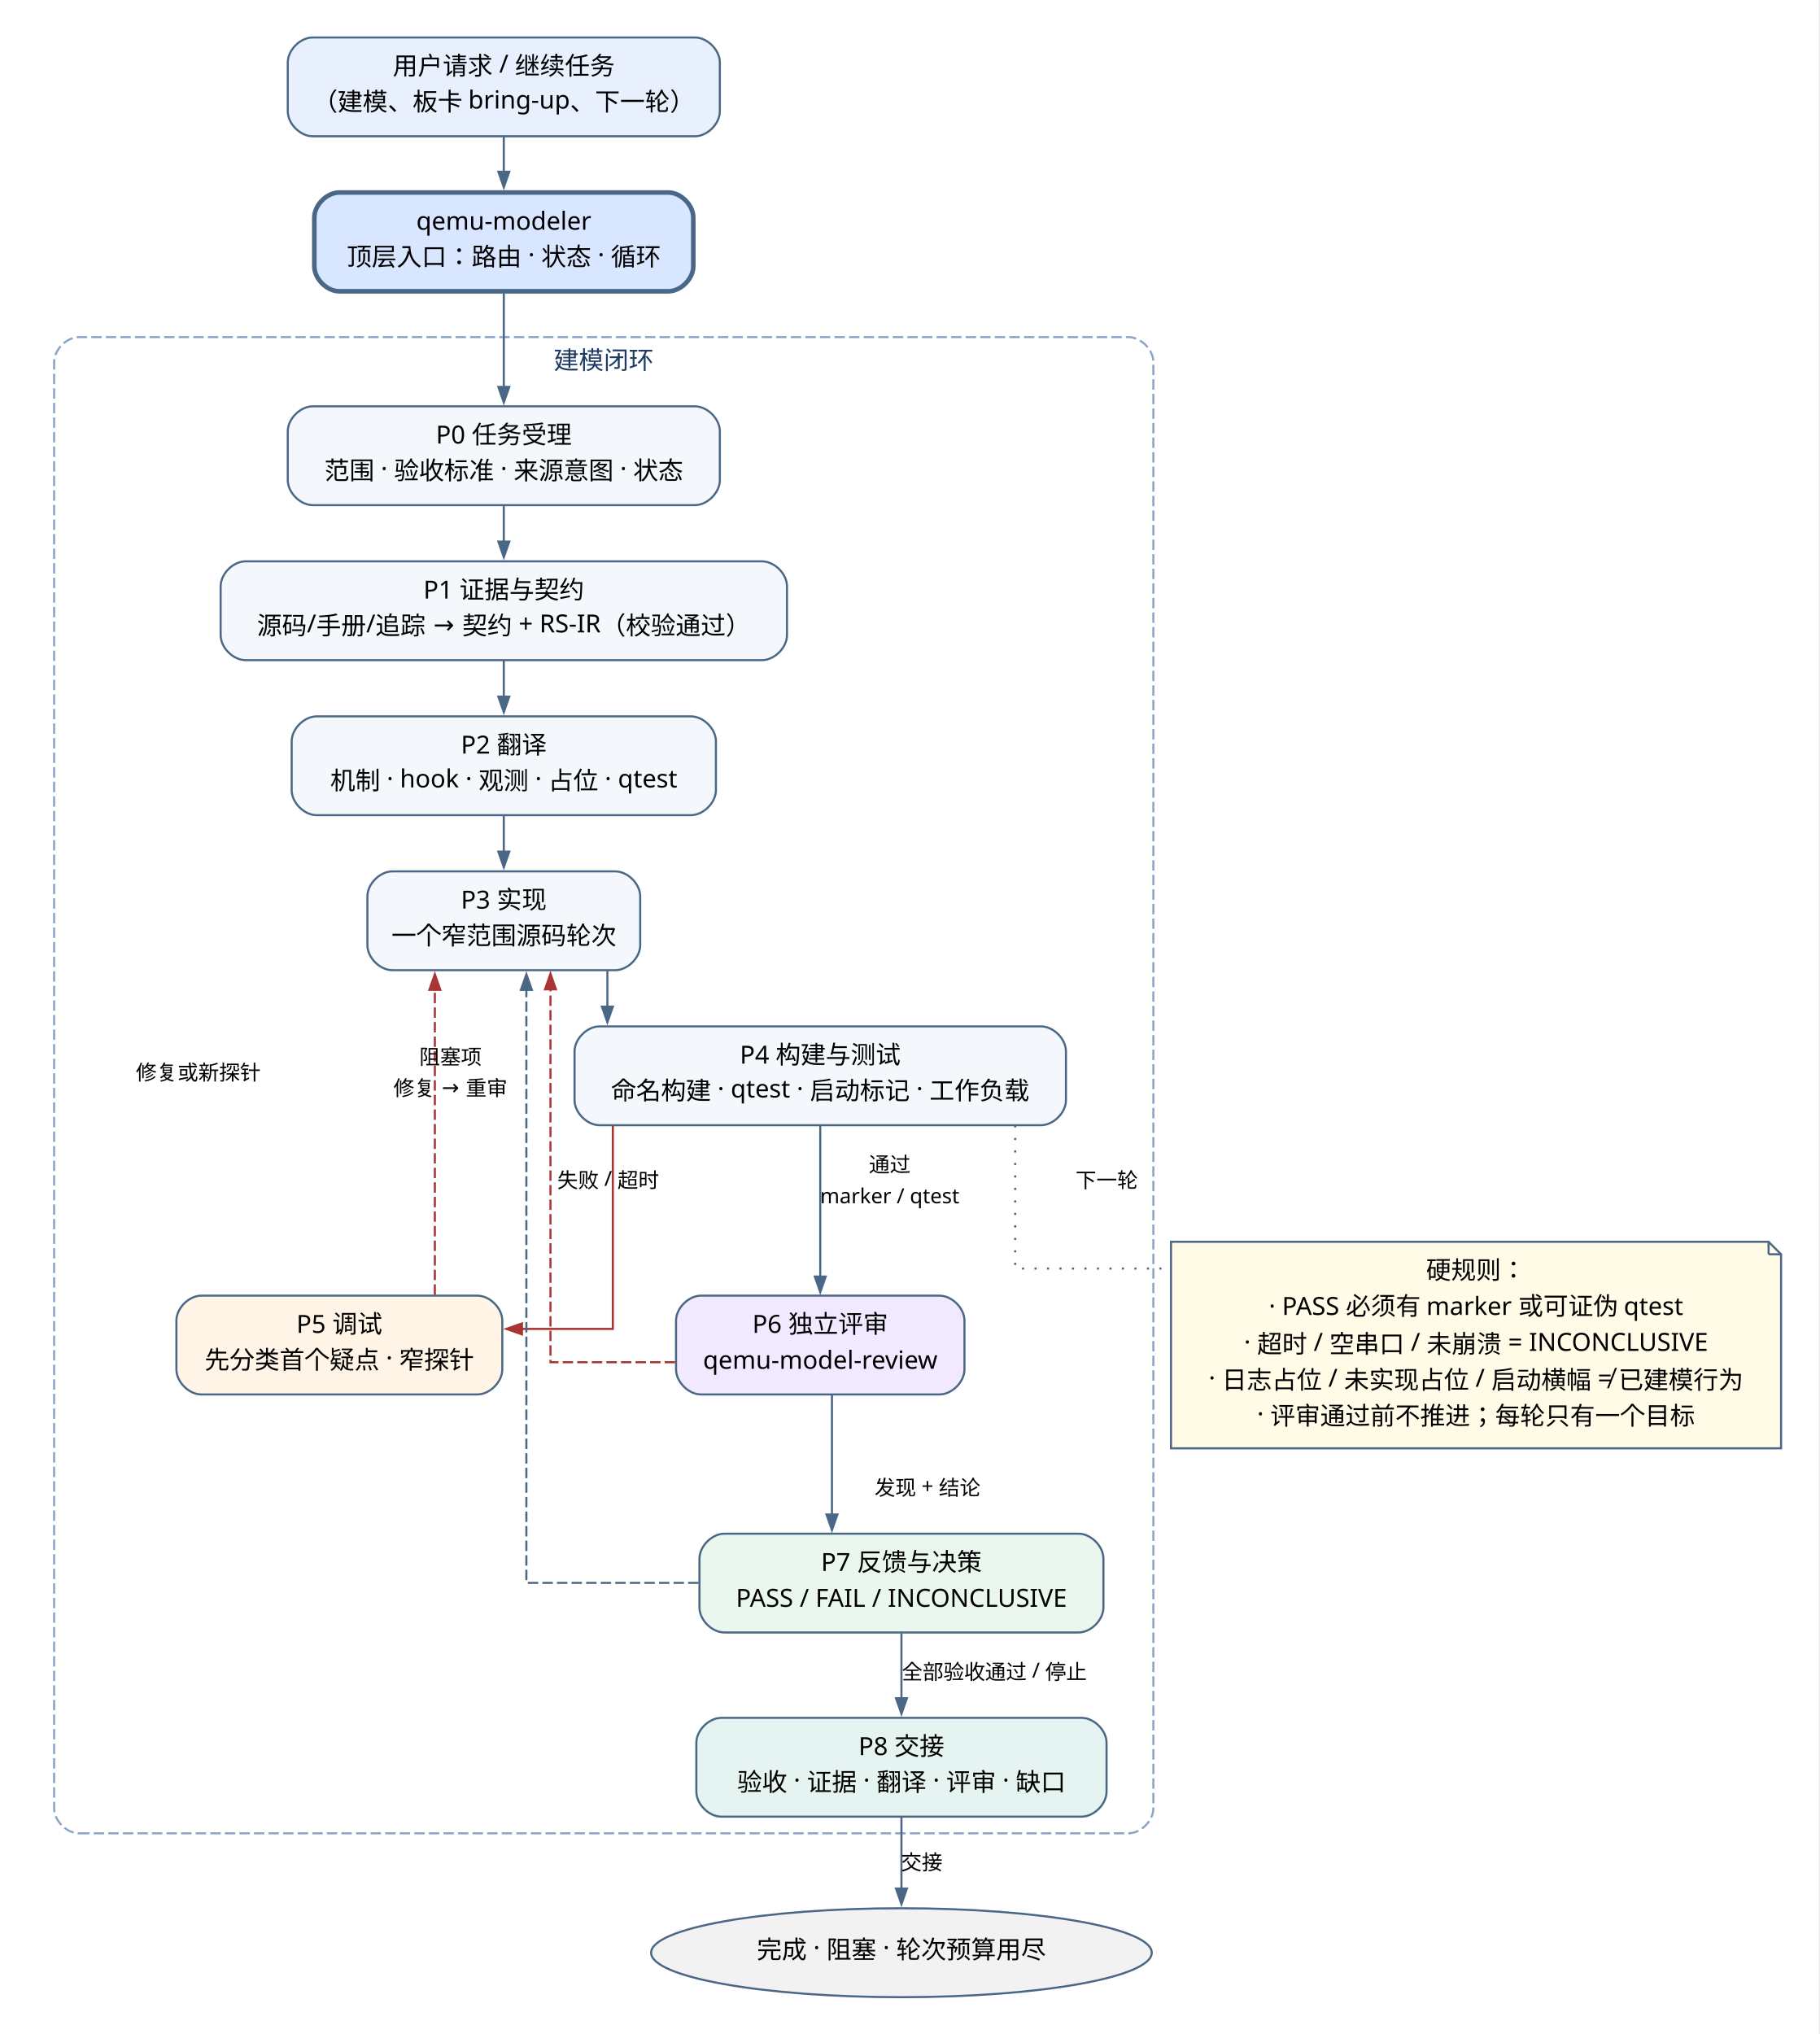
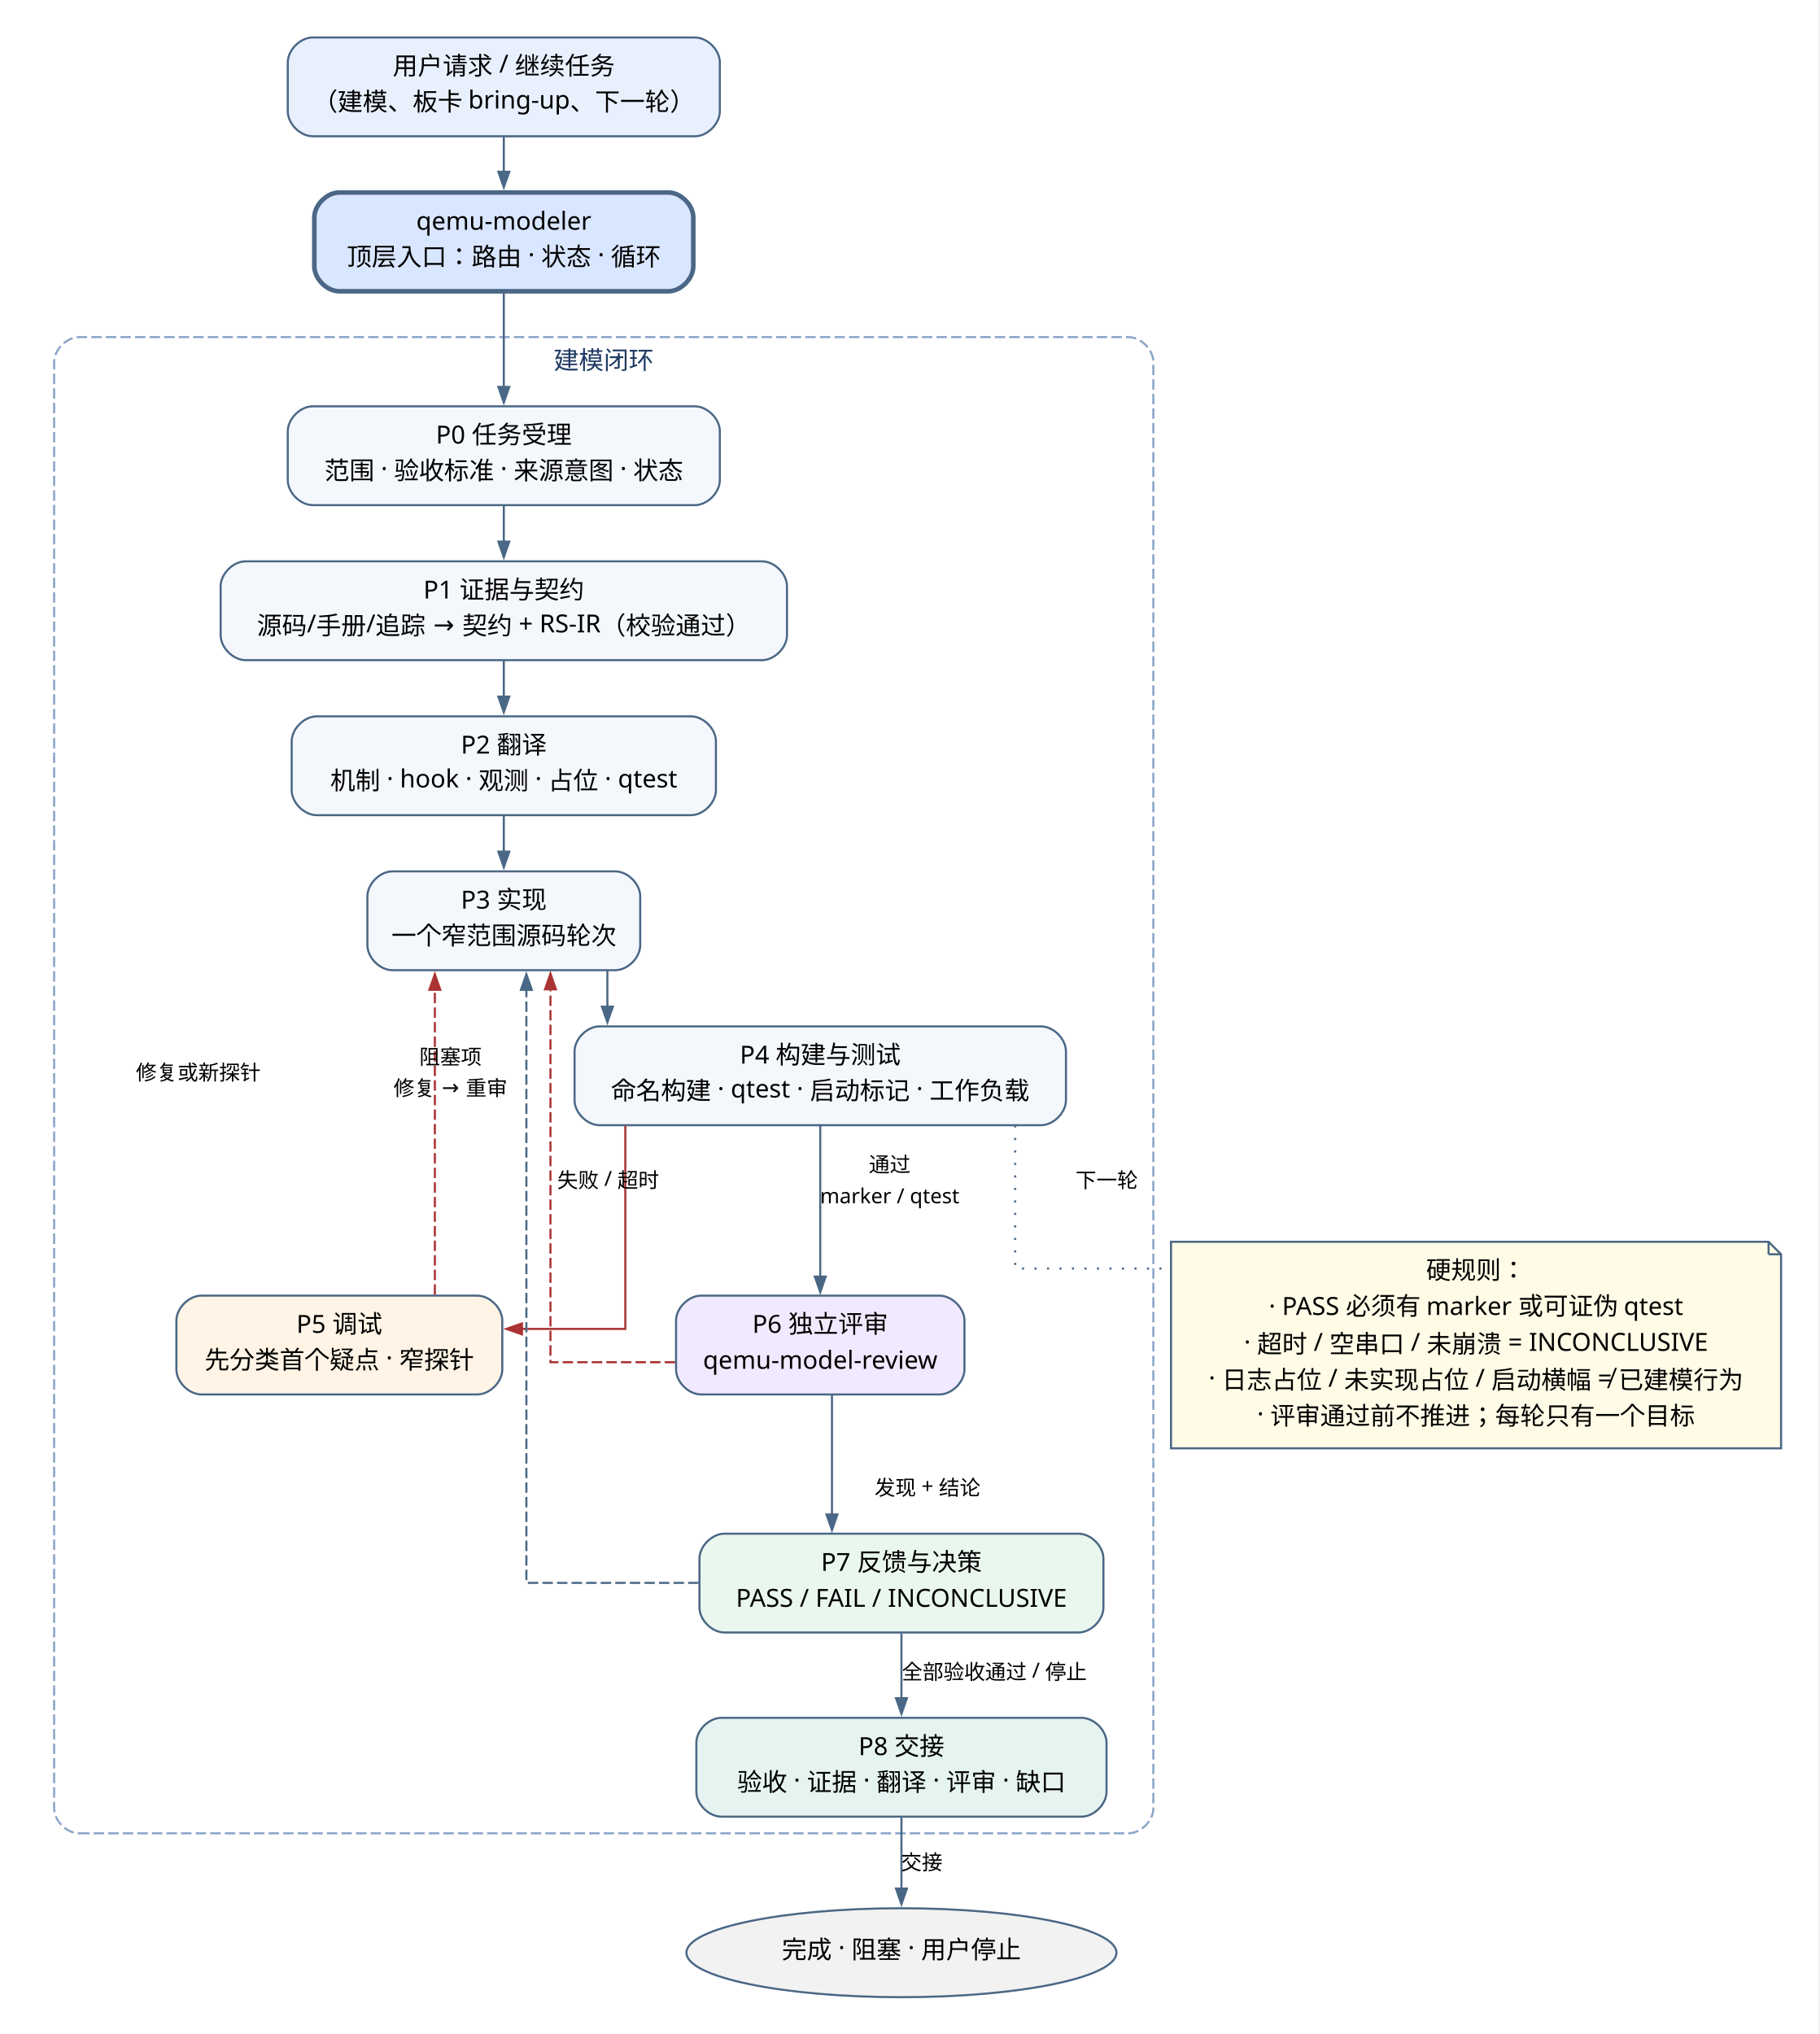
<svg xmlns="http://www.w3.org/2000/svg" width="874pt" height="977pt" viewBox="0.00 0.00 874.00 977.00">
  <g id="graph0" class="graph" transform="scale(1 1) rotate(0) translate(18 959.32)">
    <polygon fill="white" stroke="none" points="-18,18 -18,-959.32 855.52,-959.32 855.52,18 -18,18" />
    <g id="clust1" class="cluster">
      <path fill="white" stroke="#8aa4c8" stroke-dasharray="5,2" d="M20,-78.72C20,-78.72 524,-78.72 524,-78.72 530,-78.72 536,-84.72 536,-90.72 536,-90.72 536,-785.4 536,-785.4 536,-791.4 530,-797.4 524,-797.4 524,-797.4 20,-797.4 20,-797.4 14,-797.4 8,-791.4 8,-785.4 8,-785.4 8,-90.72 8,-90.72 8,-84.72 14,-78.72 20,-78.72" />
      <text xml:space="preserve" text-anchor="middle" x="272" y="-782" font-family="PingFang SC" font-size="12.00" fill="#1f3b63">建模闭环</text>
    </g>
    <g id="node1" class="node">
      <path fill="#e8f0fe" stroke="#4a6785" d="M315.77,-941.32C315.77,-941.32 132.23,-941.32 132.23,-941.32 126.23,-941.32 120.23,-935.32 120.23,-929.32 120.23,-929.32 120.23,-905.86 120.23,-905.86 120.23,-899.86 126.23,-893.86 132.23,-893.86 132.23,-893.86 315.77,-893.86 315.77,-893.86 321.77,-893.86 327.77,-899.86 327.77,-905.86 327.77,-905.86 327.77,-929.32 327.77,-929.32 327.77,-935.32 321.77,-941.32 315.77,-941.32" />
      <text xml:space="preserve" text-anchor="middle" x="224" y="-923.44" font-family="PingFang SC" font-size="12.00">用户请求 / 继续任务</text>
      <text xml:space="preserve" text-anchor="middle" x="224" y="-906.19" font-family="PingFang SC" font-size="12.00">（建模、板卡 bring-up、下一轮）</text>
    </g>
    <g id="node2" class="node">
      <path fill="#d9e6ff" stroke="#4a6785" stroke-width="2.2" d="M303.02,-866.86C303.02,-866.86 144.98,-866.86 144.98,-866.86 138.98,-866.86 132.98,-860.86 132.98,-854.86 132.98,-854.86 132.98,-831.4 132.98,-831.4 132.98,-825.4 138.98,-819.4 144.98,-819.4 144.98,-819.4 303.02,-819.4 303.02,-819.4 309.02,-819.4 315.02,-825.4 315.02,-831.4 315.02,-831.4 315.02,-854.86 315.02,-854.86 315.02,-860.86 309.02,-866.86 303.02,-866.86" />
      <text xml:space="preserve" text-anchor="middle" x="224" y="-848.98" font-family="PingFang SC" font-size="12.00">qemu-modeler</text>
      <text xml:space="preserve" text-anchor="middle" x="224" y="-831.73" font-family="PingFang SC" font-size="12.00">顶层入口：路由 · 状态 · 循环</text>
    </g>
    <g id="edge1" class="edge">
      <path fill="none" stroke="#4a6785" d="M224,-893.62C224,-893.62 224,-876.84 224,-876.84" />
      <polygon fill="#4a6785" stroke="#4a6785" points="226.63,-876.84 224,-869.34 221.38,-876.84 226.63,-876.84" />
    </g>
    <g id="node3" class="node">
      <path fill="#f4f8fd" stroke="#4a6785" d="M315.77,-764.15C315.77,-764.15 132.23,-764.15 132.23,-764.15 126.23,-764.15 120.23,-758.15 120.23,-752.15 120.23,-752.15 120.23,-728.69 120.23,-728.69 120.23,-722.69 126.23,-716.69 132.23,-716.69 132.23,-716.69 315.77,-716.69 315.77,-716.69 321.77,-716.69 327.77,-722.69 327.77,-728.69 327.77,-728.69 327.77,-752.15 327.77,-752.15 327.77,-758.15 321.77,-764.15 315.77,-764.15" />
      <text xml:space="preserve" text-anchor="middle" x="224" y="-746.27" font-family="PingFang SC" font-size="12.00">P0 任务受理</text>
      <text xml:space="preserve" text-anchor="middle" x="224" y="-729.02" font-family="PingFang SC" font-size="12.00">范围 · 验收标准 · 来源意图 · 状态</text>
    </g>
    <g id="edge2" class="edge">
      <path fill="none" stroke="#4a6785" d="M224,-818.53C224,-818.53 224,-773.48 224,-773.48" />
      <polygon fill="#4a6785" stroke="#4a6785" points="226.63,-773.48 224,-765.98 221.38,-773.48 226.63,-773.48" />
    </g>
    <g id="node4" class="node">
      <path fill="#f4f8fd" stroke="#4a6785" d="M348.02,-689.69C348.02,-689.69 99.98,-689.69 99.98,-689.69 93.98,-689.69 87.98,-683.69 87.98,-677.69 87.98,-677.69 87.98,-654.23 87.98,-654.23 87.98,-648.23 93.98,-642.23 99.98,-642.23 99.98,-642.23 348.02,-642.23 348.02,-642.23 354.02,-642.23 360.02,-648.23 360.02,-654.23 360.02,-654.23 360.02,-677.69 360.02,-677.69 360.02,-683.69 354.02,-689.69 348.02,-689.69" />
      <text xml:space="preserve" text-anchor="middle" x="224" y="-671.81" font-family="PingFang SC" font-size="12.00">P1 证据与契约</text>
      <text xml:space="preserve" text-anchor="middle" x="224" y="-654.56" font-family="PingFang SC" font-size="12.00">源码/手册/追踪 → 契约 + RS-IR（校验通过）</text>
    </g>
    <g id="edge3" class="edge">
      <path fill="none" stroke="#4a6785" d="M224,-716.45C224,-716.45 224,-699.16 224,-699.16" />
      <polygon fill="#4a6785" stroke="#4a6785" points="226.63,-699.16 224,-691.66 221.38,-699.16 226.63,-699.16" />
    </g>
    <g id="node5" class="node">
      <path fill="#f4f8fd" stroke="#4a6785" d="M313.89,-615.23C313.89,-615.23 134.11,-615.23 134.11,-615.23 128.11,-615.23 122.11,-609.23 122.11,-603.23 122.11,-603.23 122.11,-579.77 122.11,-579.77 122.11,-573.77 128.1,-567.77 134.1,-567.77 134.1,-567.77 313.89,-567.77 313.89,-567.77 319.89,-567.77 325.89,-573.77 325.89,-579.77 325.89,-579.77 325.89,-603.23 325.89,-603.23 325.89,-609.23 319.89,-615.23 313.89,-615.23" />
      <text xml:space="preserve" text-anchor="middle" x="224" y="-597.35" font-family="PingFang SC" font-size="12.00">P2 翻译</text>
      <text xml:space="preserve" text-anchor="middle" x="224" y="-580.1" font-family="PingFang SC" font-size="12.00">机制 · hook · 观测 · 占位 · qtest</text>
    </g>
    <g id="edge4" class="edge">
      <path fill="none" stroke="#4a6785" d="M224,-641.99C224,-641.99 224,-624.7 224,-624.7" />
      <polygon fill="#4a6785" stroke="#4a6785" points="226.63,-624.7 224,-617.2 221.38,-624.7 226.63,-624.7" />
    </g>
    <g id="node6" class="node">
      <path fill="#f4f8fd" stroke="#4a6785" d="M277.52,-540.77C277.52,-540.77 170.48,-540.77 170.48,-540.77 164.48,-540.77 158.48,-534.77 158.48,-528.77 158.48,-528.77 158.48,-505.31 158.48,-505.31 158.48,-499.31 164.48,-493.31 170.48,-493.31 170.48,-493.31 277.52,-493.31 277.52,-493.31 283.52,-493.31 289.52,-499.31 289.52,-505.31 289.52,-505.31 289.52,-528.77 289.52,-528.77 289.52,-534.77 283.52,-540.77 277.52,-540.77" />
      <text xml:space="preserve" text-anchor="middle" x="224" y="-522.89" font-family="PingFang SC" font-size="12.00">P3 实现</text>
      <text xml:space="preserve" text-anchor="middle" x="224" y="-505.64" font-family="PingFang SC" font-size="12.00">一个窄范围源码轮次</text>
    </g>
    <g id="edge5" class="edge">
      <path fill="none" stroke="#4a6785" d="M224,-567.53C224,-567.53 224,-550.24 224,-550.24" />
      <polygon fill="#4a6785" stroke="#4a6785" points="226.63,-550.24 224,-542.74 221.38,-550.24 226.63,-550.24" />
    </g>
    <g id="node7" class="node">
      <path fill="#f4f8fd" stroke="#4a6785" d="M482.02,-466.31C482.02,-466.31 269.98,-466.31 269.98,-466.31 263.98,-466.31 257.98,-460.31 257.98,-454.31 257.98,-454.31 257.98,-430.85 257.98,-430.85 257.98,-424.85 263.98,-418.85 269.98,-418.85 269.98,-418.85 482.02,-418.85 482.02,-418.85 488.02,-418.85 494.02,-424.85 494.02,-430.85 494.02,-430.85 494.02,-454.31 494.02,-454.31 494.02,-460.31 488.02,-466.31 482.02,-466.31" />
      <text xml:space="preserve" text-anchor="middle" x="376" y="-448.43" font-family="PingFang SC" font-size="12.00">P4 构建与测试</text>
      <text xml:space="preserve" text-anchor="middle" x="376" y="-431.18" font-family="PingFang SC" font-size="12.00">命名构建 · qtest · 启动标记 · 工作负载</text>
    </g>
    <g id="edge6" class="edge">
      <path fill="none" stroke="#4a6785" d="M273.75,-493.07C273.75,-493.07 273.75,-475.78 273.75,-475.78" />
      <polygon fill="#4a6785" stroke="#4a6785" points="276.38,-475.78 273.75,-468.28 271.13,-475.78 276.38,-475.78" />
    </g>
    <g id="node8" class="node">
      <path fill="#fff4e5" stroke="#4a6785" d="M211.27,-336.98C211.27,-336.98 78.73,-336.98 78.73,-336.98 72.73,-336.98 66.73,-330.98 66.73,-324.98 66.73,-324.98 66.73,-301.52 66.73,-301.52 66.73,-295.52 72.73,-289.52 78.73,-289.52 78.73,-289.52 211.27,-289.52 211.27,-289.52 217.27,-289.52 223.27,-295.52 223.27,-301.52 223.27,-301.52 223.27,-324.98 223.27,-324.98 223.27,-330.98 217.27,-336.98 211.27,-336.98" />
      <text xml:space="preserve" text-anchor="middle" x="145" y="-319.1" font-family="PingFang SC" font-size="12.00">P5 调试</text>
      <text xml:space="preserve" text-anchor="middle" x="145" y="-301.85" font-family="PingFang SC" font-size="12.00">先分类首个疑点 · 窄探针</text>
    </g>
    <g id="edge8" class="edge">
-       <path fill="none" stroke="#aa3333" d="M276.37,-418.56C276.37,-383.13 276.37,-321 276.37,-321 276.37,-321 232.71,-321 232.71,-321" />
-       <polygon fill="#aa3333" stroke="#aa3333" points="232.71,-318.38 225.21,-321 232.71,-323.63 232.71,-318.38" />
+       <path fill="none" stroke="#aa3333" d="M282.36,-418.56C282.36,-383.13 282.36,-321 282.36,-321 282.36,-321 232.72,-321 232.72,-321" />
+       <polygon fill="#aa3333" stroke="#aa3333" points="232.72,-318.38 225.22,-321 232.72,-323.63 232.72,-318.38" />
      <text xml:space="preserve" text-anchor="middle" x="274.12" y="-388.85" font-family="PingFang SC" font-size="10.00">失败 / 超时</text>
    </g>
    <g id="node9" class="node">
      <path fill="#f1e9ff" stroke="#4a6785" d="M433.27,-336.98C433.27,-336.98 318.73,-336.98 318.73,-336.98 312.73,-336.98 306.73,-330.98 306.73,-324.98 306.73,-324.98 306.73,-301.52 306.73,-301.52 306.73,-295.52 312.73,-289.52 318.73,-289.52 318.73,-289.52 433.27,-289.52 433.27,-289.52 439.27,-289.52 445.27,-295.52 445.27,-301.52 445.27,-301.52 445.27,-324.98 445.27,-324.98 445.27,-330.98 439.27,-336.98 433.27,-336.98" />
      <text xml:space="preserve" text-anchor="middle" x="376" y="-319.1" font-family="PingFang SC" font-size="12.00">P6 独立评审</text>
      <text xml:space="preserve" text-anchor="middle" x="376" y="-301.85" font-family="PingFang SC" font-size="12.00">qemu-model-review</text>
    </g>
    <g id="edge7" class="edge">
      <path fill="none" stroke="#4a6785" d="M376,-418.56C376,-418.56 376,-346.16 376,-346.16" />
      <polygon fill="#4a6785" stroke="#4a6785" points="378.63,-346.16 376,-338.66 373.38,-346.16 378.63,-346.16" />
      <text xml:space="preserve" text-anchor="middle" x="409.38" y="-396.35" font-family="PingFang SC" font-size="10.00">通过</text>
      <text xml:space="preserve" text-anchor="middle" x="409.38" y="-381.35" font-family="PingFang SC" font-size="10.00">marker / qtest</text>
    </g>
    <g id="node13" class="node">
      <polygon fill="#fffbe6" stroke="#4a6785" points="831.52,-362.85 544.48,-362.85 544.48,-263.64 837.52,-263.64 837.52,-356.85 831.52,-362.85" />
      <polyline fill="none" stroke="#4a6785" points="831.52,-362.85 831.52,-356.85" />
      <polyline fill="none" stroke="#4a6785" points="837.52,-356.85 831.52,-356.85" />
      <text xml:space="preserve" text-anchor="middle" x="691" y="-344.97" font-family="PingFang SC" font-size="12.00">硬规则：</text>
      <text xml:space="preserve" text-anchor="middle" x="691" y="-327.72" font-family="PingFang SC" font-size="12.00">· PASS 必须有 marker 或可证伪 qtest</text>
      <text xml:space="preserve" text-anchor="middle" x="691" y="-310.47" font-family="PingFang SC" font-size="12.00">· 超时 / 空串口 / 未崩溃 = INCONCLUSIVE</text>
      <text xml:space="preserve" text-anchor="middle" x="691" y="-293.22" font-family="PingFang SC" font-size="12.00">· 日志占位 / 未实现占位 / 启动横幅 ≠ 已建模行为</text>
      <text xml:space="preserve" text-anchor="middle" x="691" y="-275.97" font-family="PingFang SC" font-size="12.00">· 评审通过前不推进；每轮只有一个目标</text>
    </g>
    <g id="edge15" class="edge">
      <path fill="none" stroke="#4a6785" stroke-dasharray="1,5" d="M469.64,-418.74C469.64,-391.31 469.64,-350 469.64,-350 469.64,-350 503.25,-350 544.28,-350" />
    </g>
    <g id="edge9" class="edge">
      <path fill="none" stroke="#aa3333" stroke-dasharray="5,2" d="M190.88,-337.43C190.88,-337.43 190.88,-483.88 190.88,-483.88" />
      <polygon fill="#aa3333" stroke="#aa3333" points="188.25,-483.88 190.88,-491.38 193.5,-483.88 188.25,-483.88" />
      <text xml:space="preserve" text-anchor="middle" x="77.25" y="-440.58" font-family="PingFang SC" font-size="10.00">修复或新探针</text>
    </g>
    <g id="edge11" class="edge">
      <path fill="none" stroke="#aa3333" stroke-dasharray="5,2" d="M306.27,-305C275.6,-305 246.41,-305 246.41,-305 246.41,-305 246.41,-484.12 246.41,-484.12" />
      <polygon fill="#aa3333" stroke="#aa3333" points="243.79,-484.12 246.41,-491.62 249.04,-484.12 243.79,-484.12" />
      <text xml:space="preserve" text-anchor="middle" x="198.38" y="-448.08" font-family="PingFang SC" font-size="10.00">阻塞项</text>
      <text xml:space="preserve" text-anchor="middle" x="198.38" y="-433.08" font-family="PingFang SC" font-size="10.00">修复 → 重审</text>
    </g>
    <g id="node10" class="node">
      <path fill="#eaf7ee" stroke="#4a6785" d="M500.02,-222.64C500.02,-222.64 329.98,-222.64 329.98,-222.64 323.98,-222.64 317.98,-216.64 317.98,-210.64 317.98,-210.64 317.98,-187.18 317.98,-187.18 317.98,-181.18 323.98,-175.18 329.98,-175.18 329.98,-175.18 500.02,-175.18 500.02,-175.18 506.02,-175.18 512.02,-181.18 512.02,-187.18 512.02,-187.18 512.02,-210.64 512.02,-210.64 512.02,-216.64 506.02,-222.64 500.02,-222.64" />
      <text xml:space="preserve" text-anchor="middle" x="415" y="-204.76" font-family="PingFang SC" font-size="12.00">P7 反馈与决策</text>
      <text xml:space="preserve" text-anchor="middle" x="415" y="-187.51" font-family="PingFang SC" font-size="12.00">PASS / FAIL / INCONCLUSIVE</text>
    </g>
    <g id="edge10" class="edge">
      <path fill="none" stroke="#4a6785" d="M381.62,-289.28C381.62,-289.28 381.62,-231.86 381.62,-231.86" />
      <polygon fill="#4a6785" stroke="#4a6785" points="384.25,-231.86 381.63,-224.36 379,-231.86 384.25,-231.86" />
      <text xml:space="preserve" text-anchor="middle" x="427.5" y="-241.14" font-family="PingFang SC" font-size="10.00">发现 + 结论</text>
    </g>
    <g id="edge12" class="edge">
      <path fill="none" stroke="#4a6785" stroke-dasharray="5,2" d="M317.54,-199C275.09,-199 234.84,-199 234.84,-199 234.84,-199 234.84,-483.86 234.84,-483.86" />
      <polygon fill="#4a6785" stroke="#4a6785" points="232.22,-483.86 234.84,-491.36 237.47,-483.86 232.22,-483.86" />
      <text xml:space="preserve" text-anchor="middle" x="513.62" y="-388.85" font-family="PingFang SC" font-size="10.00">下一轮</text>
    </g>
    <g id="node11" class="node">
      <path fill="#e6f4f1" stroke="#4a6785" d="M501.52,-134.18C501.52,-134.18 328.48,-134.18 328.48,-134.18 322.48,-134.18 316.48,-128.18 316.48,-122.18 316.48,-122.18 316.48,-98.72 316.48,-98.72 316.48,-92.72 322.48,-86.72 328.48,-86.72 328.48,-86.72 501.52,-86.72 501.52,-86.72 507.52,-86.72 513.52,-92.72 513.52,-98.72 513.52,-98.72 513.52,-122.18 513.52,-122.18 513.52,-128.18 507.52,-134.18 501.52,-134.18" />
      <text xml:space="preserve" text-anchor="middle" x="415" y="-116.3" font-family="PingFang SC" font-size="12.00">P8 交接</text>
      <text xml:space="preserve" text-anchor="middle" x="415" y="-99.05" font-family="PingFang SC" font-size="12.00">验收 · 证据 · 翻译 · 评审 · 缺口</text>
    </g>
    <g id="edge13" class="edge">
      <path fill="none" stroke="#4a6785" d="M415,-174.74C415,-174.74 415,-143.61 415,-143.61" />
      <polygon fill="#4a6785" stroke="#4a6785" points="417.63,-143.61 415,-136.11 412.38,-143.61 417.63,-143.61" />
      <text xml:space="preserve" text-anchor="middle" x="459.62" y="-152.68" font-family="PingFang SC" font-size="10.00">全部验收通过 / 停止</text>
    </g>
    <g id="node12" class="node">
-       <ellipse fill="#f2f2f2" stroke="#4a6785" cx="415" cy="-21.36" rx="120.24" ry="21.36" />
-       <text xml:space="preserve" text-anchor="middle" x="415" y="-18.59" font-family="PingFang SC" font-size="12.00">完成 · 阻塞 · 轮次预算用尽</text>
+       <ellipse fill="#f2f2f2" stroke="#4a6785" cx="415" cy="-21.36" rx="103.27" ry="21.36" />
+       <text xml:space="preserve" text-anchor="middle" x="415" y="-18.59" font-family="PingFang SC" font-size="12.00">完成 · 阻塞 · 用户停止</text>
    </g>
    <g id="edge14" class="edge">
      <path fill="none" stroke="#4a6785" d="M415,-86.58C415,-86.58 415,-52.18 415,-52.18" />
      <polygon fill="#4a6785" stroke="#4a6785" points="417.63,-52.18 415,-44.68 412.38,-52.18 417.63,-52.18" />
      <text xml:space="preserve" text-anchor="middle" x="424.75" y="-61.22" font-family="PingFang SC" font-size="10.00">交接</text>
    </g>
  </g>
</svg>
